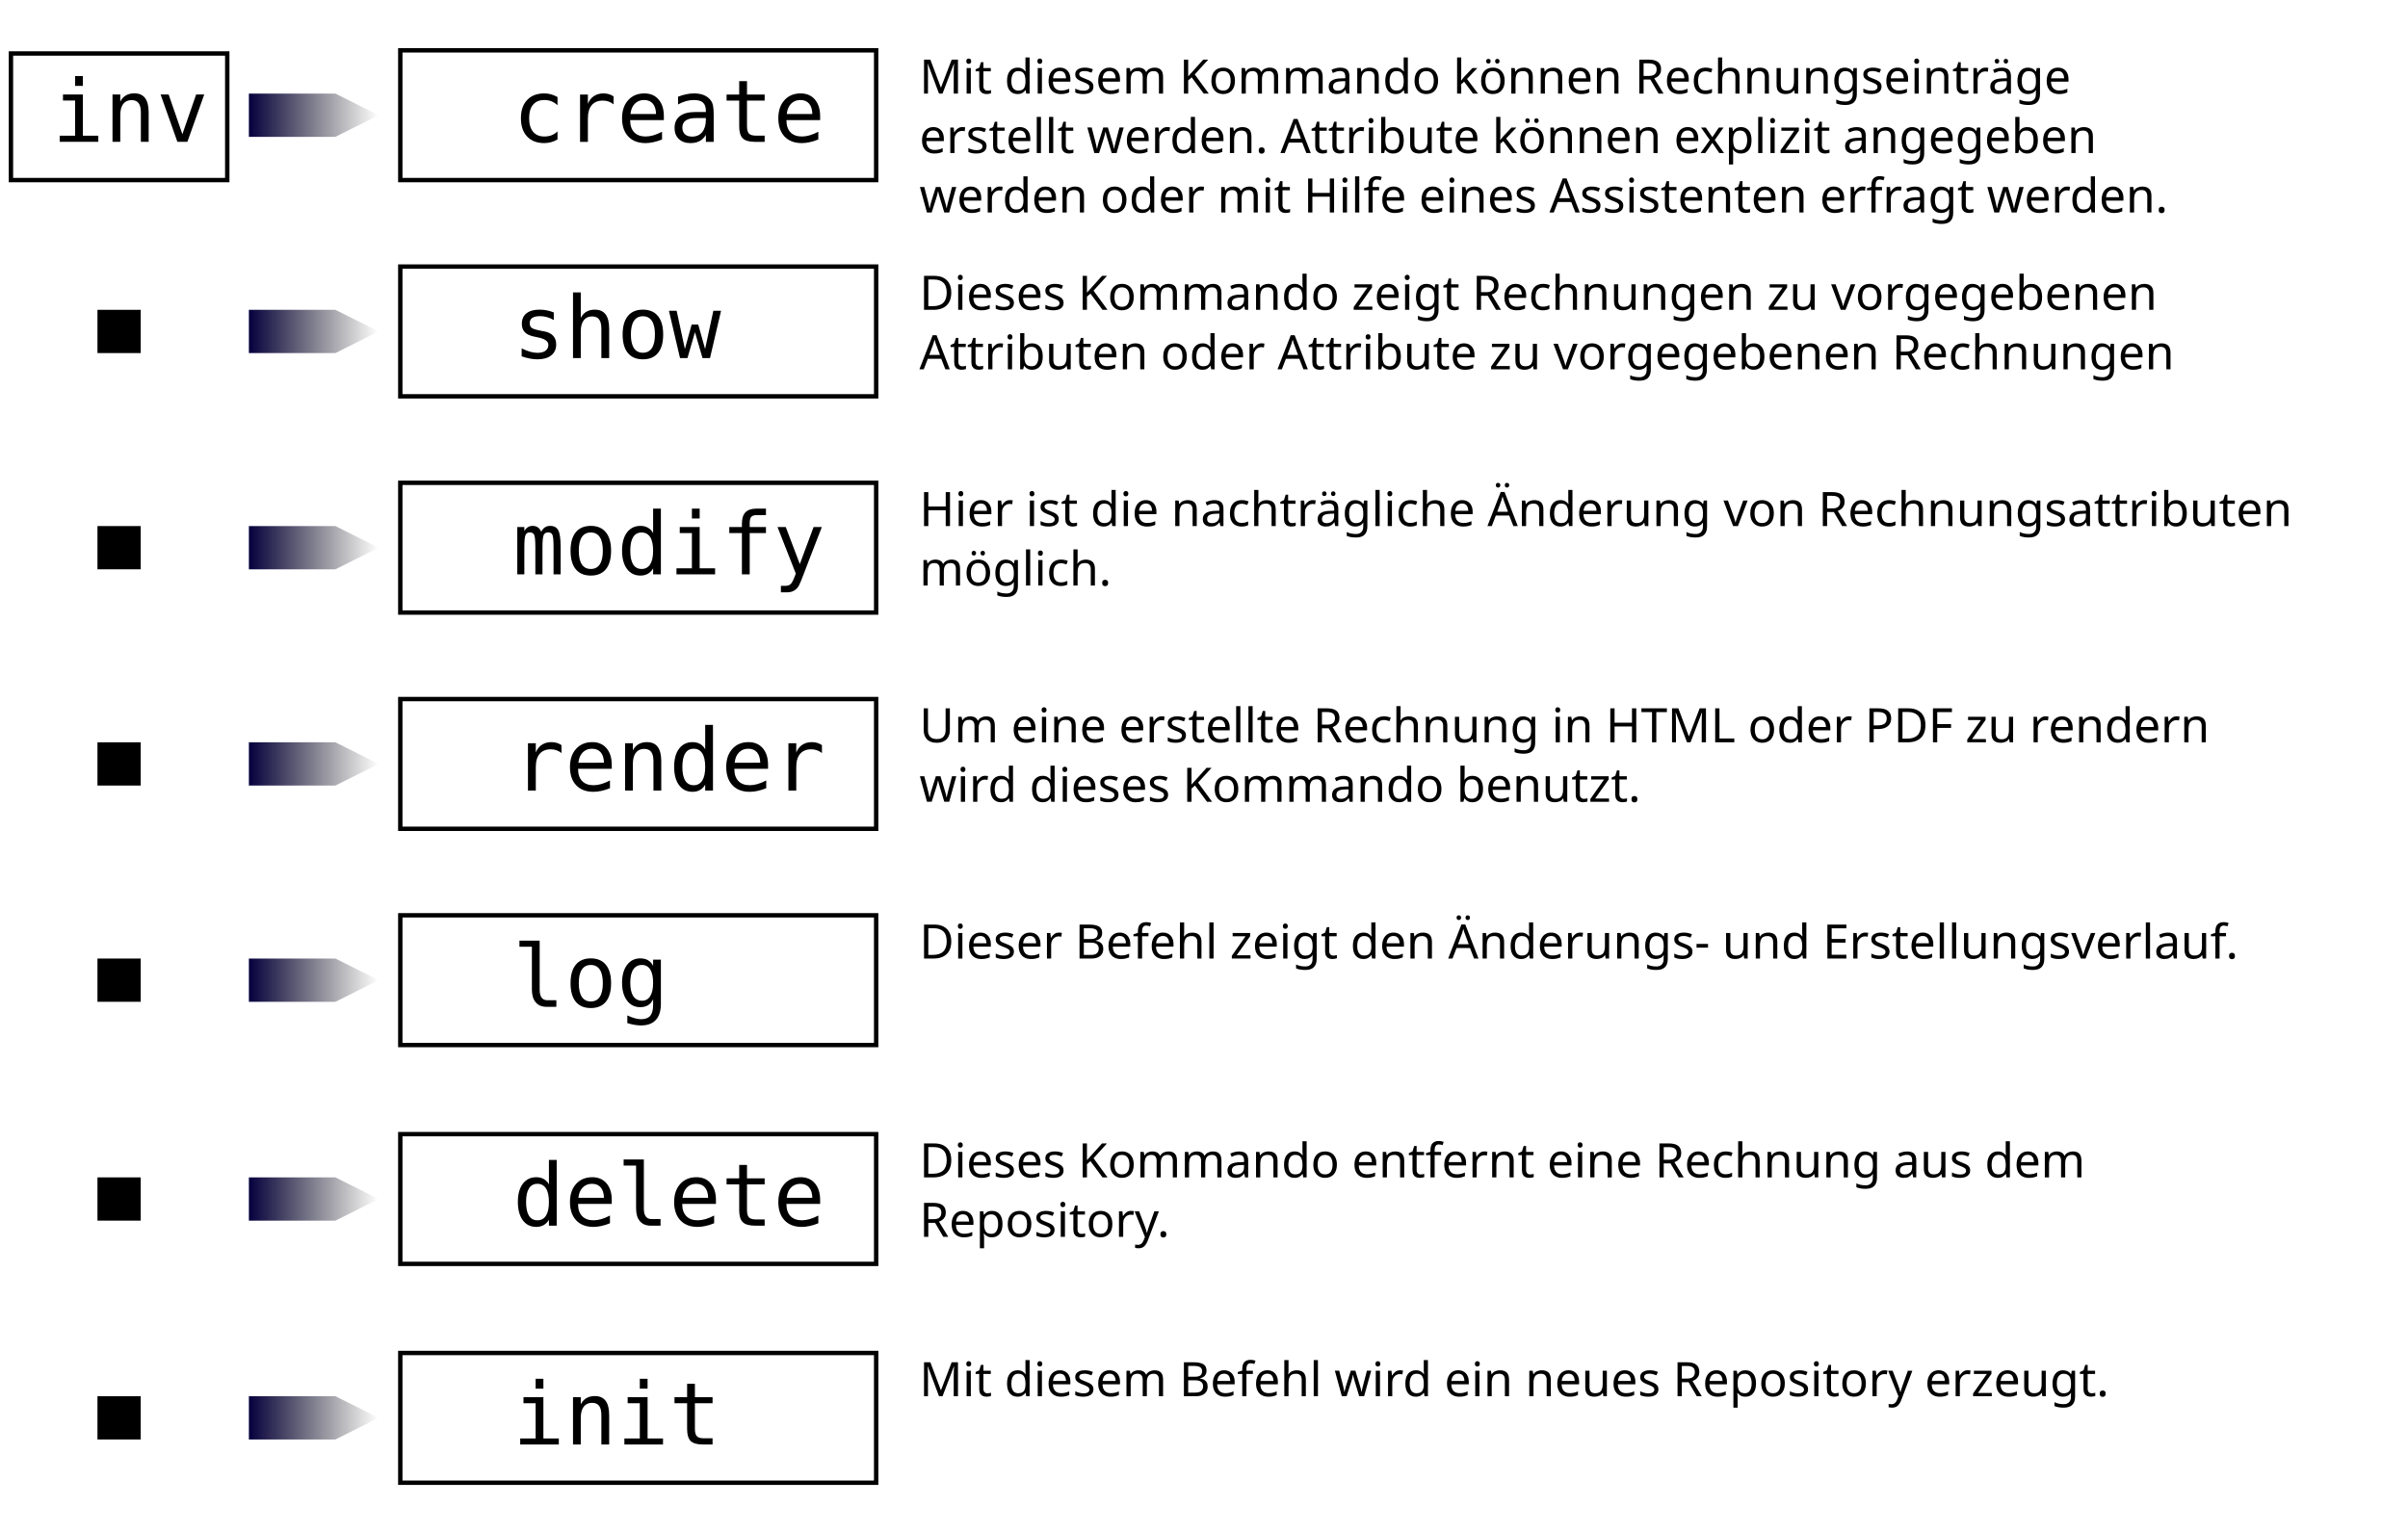
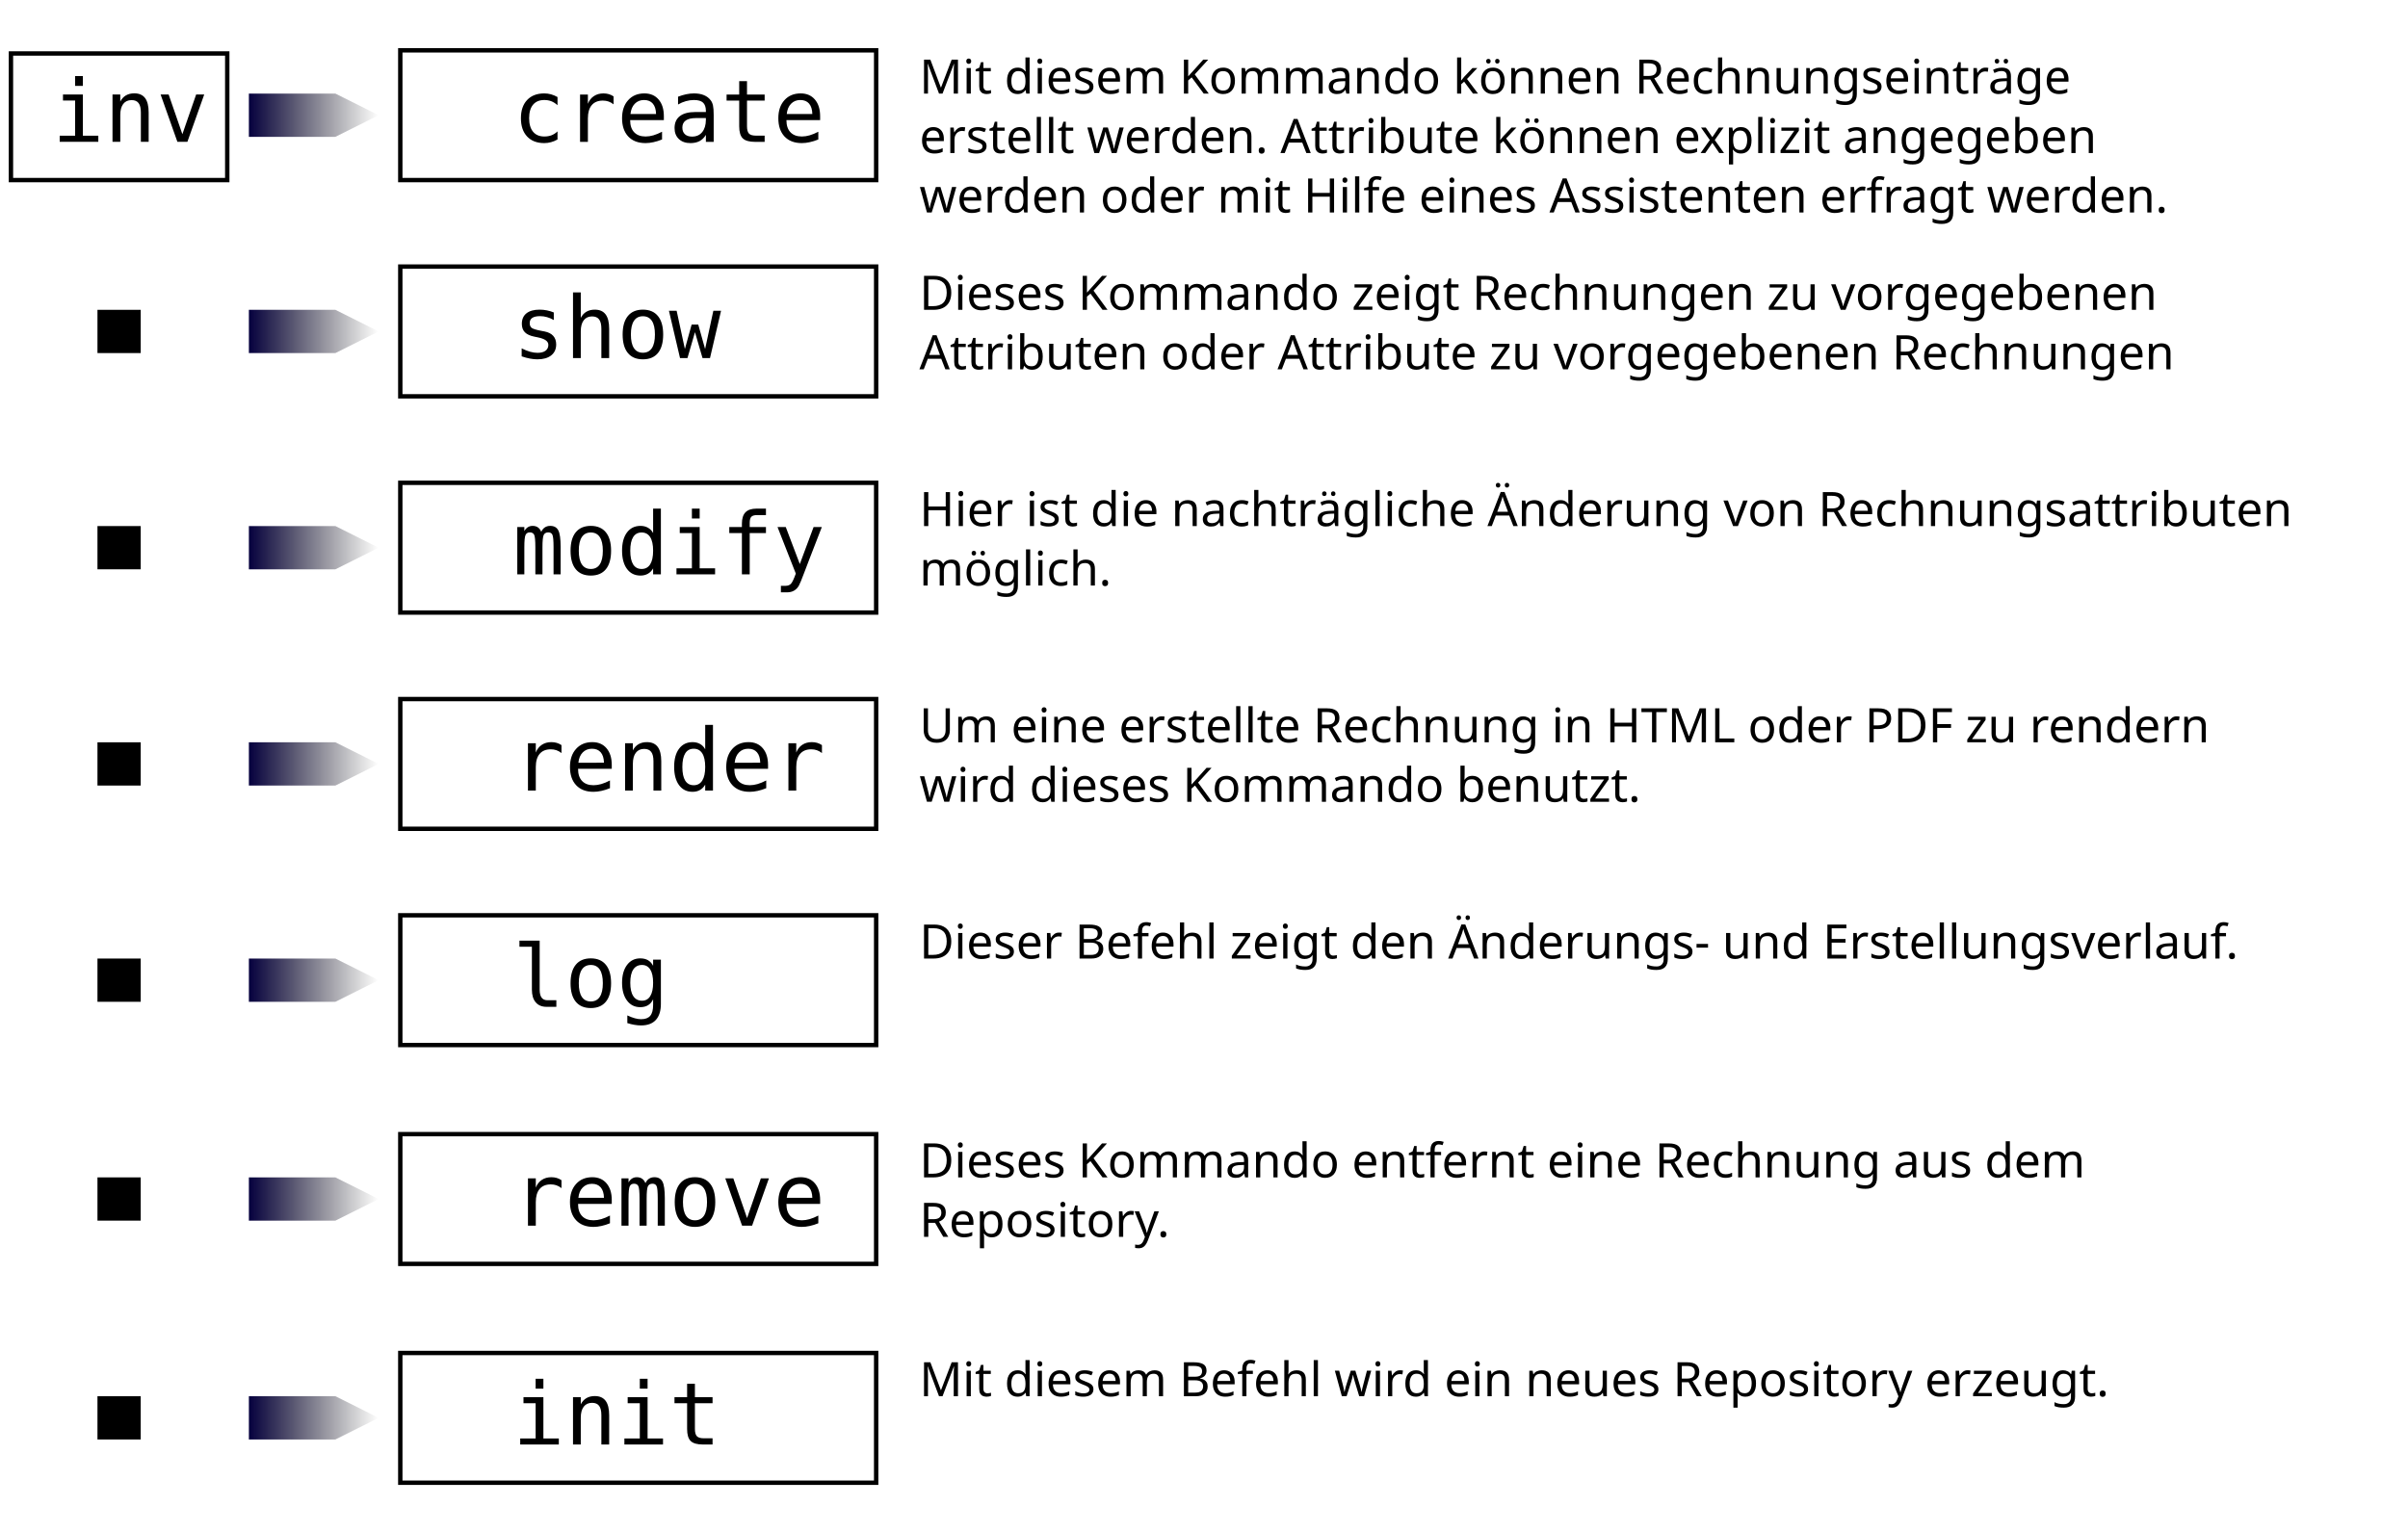
<svg xmlns="http://www.w3.org/2000/svg" xmlns:xlink="http://www.w3.org/1999/xlink" width="1100" height="700" id="svg2" version="1.1">
  <defs id="defs4">
    <linearGradient id="linearGradient3935">
      <stop id="stop3937" offset="0" style="stop-color:#05003e;stop-opacity:1;" />
      <stop id="stop3939" offset="1" style="stop-color:#000000;stop-opacity:0;" />
    </linearGradient>
    <linearGradient xlink:href="#linearGradient3935" id="linearGradient3933" x1="125" y1="57.362" x2="155" y2="57.362" gradientUnits="userSpaceOnUse" gradientTransform="matrix(1.97619,0,0,1.97619,-44.33333,-487.3407)" />
    <linearGradient xlink:href="#linearGradient3935-9" id="linearGradient3933-8" x1="125" y1="57.362" x2="155" y2="57.362" gradientUnits="userSpaceOnUse" />
    <linearGradient id="linearGradient3935-9">
      <stop id="stop3937-6" offset="0" style="stop-color:#05003e;stop-opacity:1;" />
      <stop id="stop3939-0" offset="1" style="stop-color:#000000;stop-opacity:0;" />
    </linearGradient>
    <linearGradient gradientTransform="matrix(1.97619,0,0,1.97619,-44.33333,-388.5312)" y2="57.362" x2="155" y1="57.362" x1="125" gradientUnits="userSpaceOnUse" id="linearGradient3956" xlink:href="#linearGradient3935-9" />
    <linearGradient gradientTransform="translate(0,50)" y2="57.362" x2="155" y1="57.362" x1="125" gradientUnits="userSpaceOnUse" id="linearGradient3956-4" xlink:href="#linearGradient3935-9-0" />
    <linearGradient id="linearGradient3935-9-0">
      <stop id="stop3937-6-9" offset="0" style="stop-color:#05003e;stop-opacity:1;" />
      <stop id="stop3939-0-4" offset="1" style="stop-color:#000000;stop-opacity:0;" />
    </linearGradient>
    <linearGradient y2="57.362" x2="155" y1="57.362" x1="125" gradientTransform="matrix(1.97619,0,0,1.97619,-44.33333,-289.7217)" gradientUnits="userSpaceOnUse" id="linearGradient3990" xlink:href="#linearGradient3935-9-0" />
    <linearGradient y2="57.362" x2="155" y1="57.362" x1="125" gradientTransform="translate(0,100)" gradientUnits="userSpaceOnUse" id="linearGradient3990-4" xlink:href="#linearGradient3935-9-0-6" />
    <linearGradient id="linearGradient3935-9-0-6">
      <stop id="stop3937-6-9-6" offset="0" style="stop-color:#05003e;stop-opacity:1;" />
      <stop id="stop3939-0-4-3" offset="1" style="stop-color:#000000;stop-opacity:0;" />
    </linearGradient>
    <linearGradient y2="57.362" x2="155" y1="57.362" x1="125" gradientTransform="matrix(1.97619,0,0,1.97619,-44.33333,-190.9122)" gradientUnits="userSpaceOnUse" id="linearGradient4024" xlink:href="#linearGradient3935-9-0-6" />
    <linearGradient y2="57.362" x2="155" y1="57.362" x1="125" gradientTransform="matrix(1.97619,0,0,1.97619,-44.33333,-92.10265)" gradientUnits="userSpaceOnUse" id="linearGradient4024-9" xlink:href="#linearGradient3935-9-0-6-5" />
    <linearGradient id="linearGradient3935-9-0-6-5">
      <stop id="stop3937-6-9-6-2" offset="0" style="stop-color:#05003e;stop-opacity:1;" />
      <stop id="stop3939-0-4-3-1" offset="1" style="stop-color:#000000;stop-opacity:0;" />
    </linearGradient>
    <linearGradient gradientTransform="matrix(1.97619,0,0,1.97619,-44.33334,7.89738)" y2="57.362" x2="155" y1="57.362" x1="125" gradientUnits="userSpaceOnUse" id="linearGradient3956-7" xlink:href="#linearGradient3935-9-8" />
    <linearGradient id="linearGradient3935-9-8">
      <stop id="stop3937-6-4" offset="0" style="stop-color:#05003e;stop-opacity:1;" />
      <stop id="stop3939-0-5" offset="1" style="stop-color:#000000;stop-opacity:0;" />
    </linearGradient>
    <linearGradient gradientTransform="matrix(1.97619,0,0,1.97619,-44.33334,107.8974)" y2="57.362" x2="155" y1="57.362" x1="125" gradientUnits="userSpaceOnUse" id="linearGradient3956-8" xlink:href="#linearGradient3935-9-3" />
    <linearGradient id="linearGradient3935-9-3">
      <stop id="stop3937-6-0" offset="0" style="stop-color:#05003e;stop-opacity:1;" />
      <stop id="stop3939-0-1" offset="1" style="stop-color:#000000;stop-opacity:0;" />
    </linearGradient>
  </defs>
  <g id="layer1" transform="translate(-89,426.625)">
    <rect style="fill:none;stroke:#000000;stroke-width:2;stroke-miterlimit:4;stroke-opacity:1;stroke-dasharray:none;stroke-dashoffset:0" id="rect2989" width="98.81" height="57.849" x="94" y="-402.188" />
    <text xml:space="preserve" style="font-size:31.619px;font-style:normal;font-weight:normal;line-height:125%;letter-spacing:0px;word-spacing:0px;fill:#000000;fill-opacity:1;stroke:none;font-family:Inconsolata;-inkscape-font-specification:Inconsolata" x="112.833" y="-361.834" id="text3799">
      <tspan id="tspan3801" x="112.833" y="-361.834" style="font-size:39.524px">inv</tspan>
    </text>
    <rect style="fill:none;stroke:#000000;stroke-width:2;stroke-miterlimit:4;stroke-opacity:1;stroke-dasharray:none;stroke-dashoffset:0" id="rect2989-7-0" width="217.381" height="59.286" x="271.857" y="-304.815" />
    <text xml:space="preserve" style="font-size:31.619px;font-style:normal;font-weight:normal;line-height:125%;letter-spacing:0px;word-spacing:0px;fill:#000000;fill-opacity:1;stroke:none;font-family:Inconsolata;-inkscape-font-specification:Inconsolata" x="323.194" y="-262.992" id="text3799-9-2">
      <tspan id="tspan3801-2-3" x="323.194" y="-262.992" style="font-size:39.524px">show</tspan>
    </text>
    <rect style="fill:none;stroke:#000000;stroke-width:2;stroke-miterlimit:4;stroke-opacity:1;stroke-dasharray:none;stroke-dashoffset:0" id="rect2989-7-0-7" width="217.381" height="59.286" x="271.857" y="-403.625" />
    <text xml:space="preserve" style="font-size:31.619px;font-style:normal;font-weight:normal;line-height:125%;letter-spacing:0px;word-spacing:0px;fill:#000000;fill-opacity:1;stroke:none;font-family:Inconsolata;-inkscape-font-specification:Inconsolata" x="323.194" y="-361.802" id="text3799-9-2-5">
      <tspan id="tspan3801-2-3-9" x="323.194" y="-361.802" style="font-size:39.524px">create</tspan>
    </text>
    <rect style="fill:none;stroke:#000000;stroke-width:2;stroke-miterlimit:4;stroke-opacity:1;stroke-dasharray:none;stroke-dashoffset:0" id="rect2989-7-0-2" width="217.381" height="59.286" x="271.857" y="-107.196" />
    <text xml:space="preserve" style="font-size:31.619px;font-style:normal;font-weight:normal;line-height:125%;letter-spacing:0px;word-spacing:0px;fill:#000000;fill-opacity:1;stroke:none;font-family:Inconsolata;-inkscape-font-specification:Inconsolata" x="323.194" y="-65.373" id="text3799-9-2-2">
      <tspan id="tspan3801-2-3-8" x="323.194" y="-65.373" style="font-size:39.524px">render</tspan>
    </text>
    <rect style="fill:none;stroke:#000000;stroke-width:2;stroke-miterlimit:4;stroke-opacity:1;stroke-dasharray:none;stroke-dashoffset:0" id="rect2989-7-0-7-9" width="217.381" height="59.286" x="271.857" y="-206.006" />
    <text xml:space="preserve" style="font-size:31.619px;font-style:normal;font-weight:normal;line-height:125%;letter-spacing:0px;word-spacing:0px;fill:#000000;fill-opacity:1;stroke:none;font-family:Inconsolata;-inkscape-font-specification:Inconsolata" x="323.194" y="-164.183" id="text3799-9-2-5-7">
      <tspan id="tspan3801-2-3-9-3" x="323.194" y="-164.183" style="font-size:39.524px">modify</tspan>
    </text>
    <path style="fill:url(#linearGradient3933);fill-opacity:1;stroke:none" d="m 202.69,-383.863 0,19.762 39.524,0 19.762,-9.881 -19.762,-9.881 z" id="path3925" />
    <path style="fill:url(#linearGradient3956);fill-opacity:1;stroke:none" d="m 202.69,-285.054 0,19.762 39.524,0 19.762,-9.881 -19.762,-9.881 z" id="path3925-6" />
    <path style="fill:url(#linearGradient3990);fill-opacity:1;stroke:none" d="m 202.69,-186.244 0,19.762 39.524,0 19.762,-9.881 -19.762,-9.881 z" id="path3925-6-5" />
    <path style="fill:url(#linearGradient4024);fill-opacity:1;stroke:none" d="m 202.69,-87.435 0,19.762 39.524,0 19.762,-9.881 -19.762,-9.881 z" id="path3925-6-5-9" />
    <rect style="fill:none;stroke:#000000;stroke-width:2;stroke-miterlimit:4;stroke-opacity:1;stroke-dasharray:none;stroke-dashoffset:0" id="rect2989-7-0-2-3" width="217.381" height="59.286" x="271.857" y="-8.387" />
    <text xml:space="preserve" style="font-size:31.619px;font-style:normal;font-weight:normal;line-height:125%;letter-spacing:0px;word-spacing:0px;fill:#000000;fill-opacity:1;stroke:none;font-family:Inconsolata;-inkscape-font-specification:Inconsolata" x="323.194" y="33.436" id="text3799-9-2-2-0">
      <tspan id="tspan3801-2-3-8-9" x="323.194" y="33.436" style="font-size:39.524px">log</tspan>
    </text>
    <path style="fill:url(#linearGradient4024-9);fill-opacity:1;stroke:none" d="m 202.69,11.375 0,19.762 39.524,0 19.762,-9.881 -19.762,-9.881 z" id="path3925-6-5-9-9" />
    <text xml:space="preserve" style="font-size:31.619px;font-style:normal;font-weight:normal;line-height:125%;letter-spacing:0px;word-spacing:0px;fill:#000000;fill-opacity:1;stroke:none;font-family:Inconsolata;-inkscape-font-specification:Inconsolata" x="509" y="-383.863" id="text4082">
      <tspan id="tspan4084" x="509" y="-383.863" style="font-size:21.738px;font-style:normal;font-variant:normal;font-weight:normal;font-stretch:normal;font-family:Sans;-inkscape-font-specification:Sans">Mit diesem Kommando können Rechnungseinträge </tspan>
      <tspan x="509" y="-356.69" style="font-size:21.738px;font-style:normal;font-variant:normal;font-weight:normal;font-stretch:normal;font-family:Sans;-inkscape-font-specification:Sans" id="tspan4086">erstellt werden. Attribute können explizit angegeben</tspan>
      <tspan x="509" y="-329.518" style="font-size:21.738px;font-style:normal;font-variant:normal;font-weight:normal;font-stretch:normal;font-family:Sans;-inkscape-font-specification:Sans" id="tspan4088">werden oder mit Hilfe eines Assistenten erfragt werden.</tspan>
    </text>
    <text xml:space="preserve" style="font-size:31.619px;font-style:normal;font-weight:normal;line-height:125%;letter-spacing:0px;word-spacing:0px;fill:#000000;fill-opacity:1;stroke:none;font-family:Inconsolata;-inkscape-font-specification:Inconsolata" x="509" y="-285.054" id="text4082-2">
      <tspan x="509" y="-285.054" style="font-size:21.738px;font-style:normal;font-variant:normal;font-weight:normal;font-stretch:normal;font-family:Sans;-inkscape-font-specification:Sans" id="tspan4088-3">Dieses Kommando zeigt Rechnungen zu vorgegebenen</tspan>
      <tspan x="509" y="-257.881" style="font-size:21.738px;font-style:normal;font-variant:normal;font-weight:normal;font-stretch:normal;font-family:Sans;-inkscape-font-specification:Sans" id="tspan4122">Attributen oder Attribute zu vorgegebenen Rechnungen</tspan>
    </text>
    <text xml:space="preserve" style="font-size:31.619px;font-style:normal;font-weight:normal;line-height:125%;letter-spacing:0px;word-spacing:0px;fill:#000000;fill-opacity:1;stroke:none;font-family:Inconsolata;-inkscape-font-specification:Inconsolata" x="509" y="-186.244" id="text4082-2-9">
      <tspan x="509" y="-186.244" style="font-size:21.738px;font-style:normal;font-variant:normal;font-weight:normal;font-stretch:normal;font-family:Sans;-inkscape-font-specification:Sans" id="tspan4122-4">Hier ist die nachträgliche Änderung von Rechnungsattributen</tspan>
      <tspan x="509" y="-159.071" style="font-size:21.738px;font-style:normal;font-variant:normal;font-weight:normal;font-stretch:normal;font-family:Sans;-inkscape-font-specification:Sans" id="tspan4162">möglich.</tspan>
    </text>
    <flowRoot xml:space="preserve" id="flowRoot4148" style="font-size:16px;font-style:normal;font-weight:normal;line-height:125%;letter-spacing:0px;word-spacing:0px;fill:#000000;fill-opacity:1;stroke:none;font-family:Inconsolata;-inkscape-font-specification:Inconsolata">
      <flowRegion id="flowRegion4150">
        <rect id="rect4152" width="49.817" height="17.396" x="281.507" y="101.882" />
      </flowRegion>
      <flowPara id="flowPara4154" />
    </flowRoot>
    <text xml:space="preserve" style="font-size:31.619px;font-style:normal;font-weight:normal;line-height:125%;letter-spacing:0px;word-spacing:0px;fill:#000000;fill-opacity:1;stroke:none;font-family:Inconsolata;-inkscape-font-specification:Inconsolata" x="509" y="-87.435" id="text4082-2-9-7">
      <tspan x="509" y="-87.435" style="font-size:21.738px;font-style:normal;font-variant:normal;font-weight:normal;font-stretch:normal;font-family:Sans;-inkscape-font-specification:Sans" id="tspan4162-2">Um eine erstellte Rechnung in HTML oder PDF zu rendern</tspan>
      <tspan x="509" y="-60.262" style="font-size:21.738px;font-style:normal;font-variant:normal;font-weight:normal;font-stretch:normal;font-family:Sans;-inkscape-font-specification:Sans" id="tspan3289">wird dieses Kommando benutzt.</tspan>
    </text>
    <text xml:space="preserve" style="font-size:31.619px;font-style:normal;font-weight:normal;line-height:125%;letter-spacing:0px;word-spacing:0px;fill:#000000;fill-opacity:1;stroke:none;font-family:Inconsolata;-inkscape-font-specification:Inconsolata" x="509" y="11.375" id="text4082-2-9-7-0">
      <tspan x="509" y="11.375" style="font-size:21.738px;font-style:normal;font-variant:normal;font-weight:normal;font-stretch:normal;font-family:Sans;-inkscape-font-specification:Sans" id="tspan3289-3">Dieser Befehl zeigt den Änderungs- und Erstellungsverlauf.</tspan>
    </text>
    <rect style="fill:#000000;fill-opacity:1;stroke:none" id="rect3317" width="19.762" height="19.762" x="133.524" y="-285.054" />
    <rect style="fill:#000000;fill-opacity:1;stroke:none" id="rect3317-7" width="19.762" height="19.762" x="133.524" y="-186.244" />
    <rect style="fill:#000000;fill-opacity:1;stroke:none" id="rect3317-5" width="19.762" height="19.762" x="133.524" y="-87.435" />
    <rect style="fill:#000000;fill-opacity:1;stroke:none" id="rect3317-9" width="19.762" height="19.762" x="133.524" y="11.375" />
    <rect style="fill:none;stroke:#000000;stroke-width:2;stroke-miterlimit:4;stroke-opacity:1;stroke-dasharray:none;stroke-dashoffset:0" id="rect2989-7-0-0" width="217.381" height="59.286" x="271.857" y="91.613" />
    <text xml:space="preserve" style="font-size:31.619px;font-style:normal;font-weight:normal;line-height:125%;letter-spacing:0px;word-spacing:0px;fill:#000000;fill-opacity:1;stroke:none;font-family:Inconsolata;-inkscape-font-specification:Inconsolata" x="323.194" y="133.436" id="text3799-9-2-3">
-       <tspan id="tspan3801-2-3-6" x="323.194" y="133.436" style="font-size:39.524px">delete</tspan>
+       <tspan id="tspan3801-2-3-6" x="323.194" y="133.436" style="font-size:39.524px">remove</tspan>
    </text>
    <path style="fill:url(#linearGradient3956-7);fill-opacity:1;stroke:none" d="m 202.69,111.375 0,19.762 39.524,0 19.762,-9.881 -19.762,-9.881 z" id="path3925-6-1" />
    <text xml:space="preserve" style="font-size:31.619px;font-style:normal;font-weight:normal;line-height:125%;letter-spacing:0px;word-spacing:0px;fill:#000000;fill-opacity:1;stroke:none;font-family:Inconsolata;-inkscape-font-specification:Inconsolata" x="509" y="111.375" id="text4082-2-0">
      <tspan x="509" y="111.375" style="font-size:21.738px;font-style:normal;font-variant:normal;font-weight:normal;font-stretch:normal;font-family:Sans;-inkscape-font-specification:Sans" id="tspan4122-3">Dieses Kommando entfernt eine Rechnung aus dem</tspan>
      <tspan x="509" y="138.548" style="font-size:21.738px;font-style:normal;font-variant:normal;font-weight:normal;font-stretch:normal;font-family:Sans;-inkscape-font-specification:Sans" id="tspan3134">Repository.</tspan>
    </text>
    <rect style="fill:#000000;fill-opacity:1;stroke:none" id="rect3317-2" width="19.762" height="19.762" x="133.524" y="111.375" />
    <rect style="fill:none;stroke:#000000;stroke-width:2;stroke-miterlimit:4;stroke-opacity:1;stroke-dasharray:none;stroke-dashoffset:0" id="rect2989-7-0-78" width="217.381" height="59.286" x="271.857" y="191.613" />
    <text xml:space="preserve" style="font-size:31.619px;font-style:normal;font-weight:normal;line-height:125%;letter-spacing:0px;word-spacing:0px;fill:#000000;fill-opacity:1;stroke:none;font-family:Inconsolata;-inkscape-font-specification:Inconsolata" x="323.194" y="233.436" id="text3799-9-2-9">
      <tspan id="tspan3801-2-3-1" x="323.194" y="233.436" style="font-size:39.524px">init</tspan>
    </text>
    <path style="fill:url(#linearGradient3956-8);fill-opacity:1;stroke:none" d="m 202.69,211.375 0,19.762 39.524,0 19.762,-9.881 -19.762,-9.881 z" id="path3925-6-54" />
    <text xml:space="preserve" style="font-size:31.619px;font-style:normal;font-weight:normal;line-height:125%;letter-spacing:0px;word-spacing:0px;fill:#000000;fill-opacity:1;stroke:none;font-family:Inconsolata;-inkscape-font-specification:Inconsolata" x="509" y="211.375" id="text4082-2-92">
      <tspan x="509" y="211.375" style="font-size:21.738px;font-style:normal;font-variant:normal;font-weight:normal;font-stretch:normal;font-family:Sans;-inkscape-font-specification:Sans" id="tspan4122-7">Mit diesem Befehl wird ein neues Repository erzeugt.</tspan>
    </text>
    <rect style="fill:#000000;fill-opacity:1;stroke:none" id="rect3317-4" width="19.762" height="19.762" x="133.524" y="211.375" />
  </g>
</svg>
